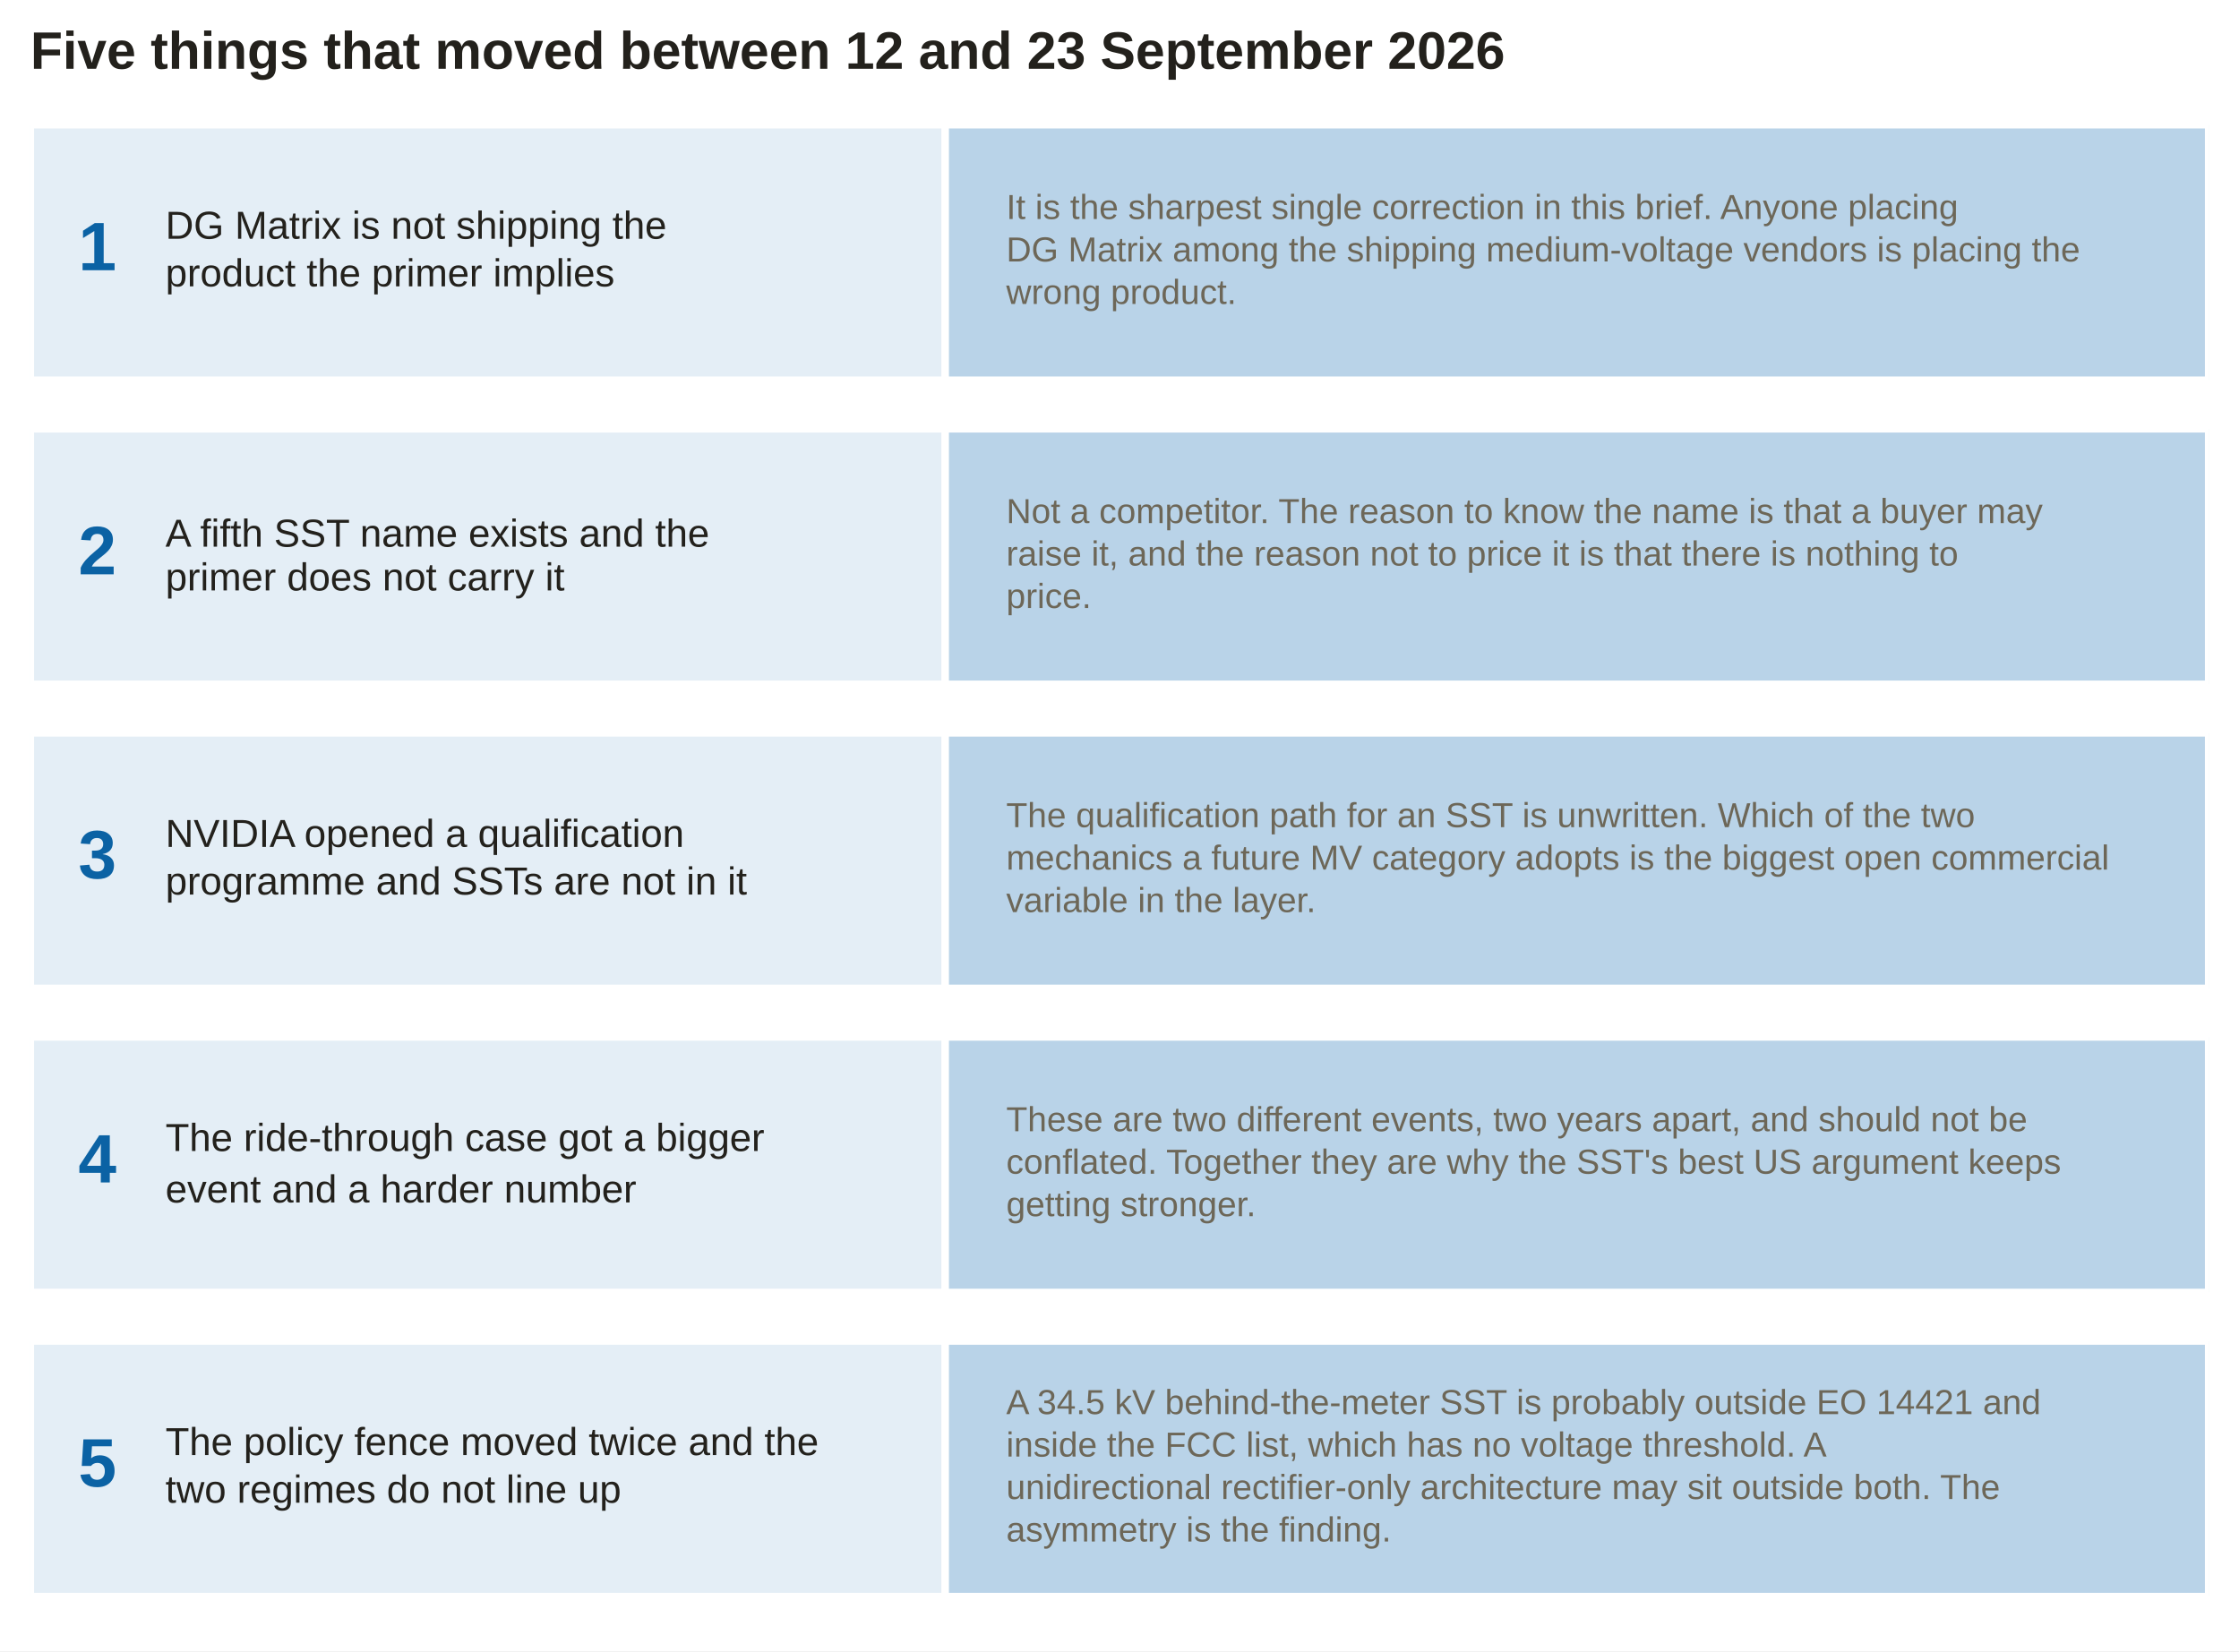
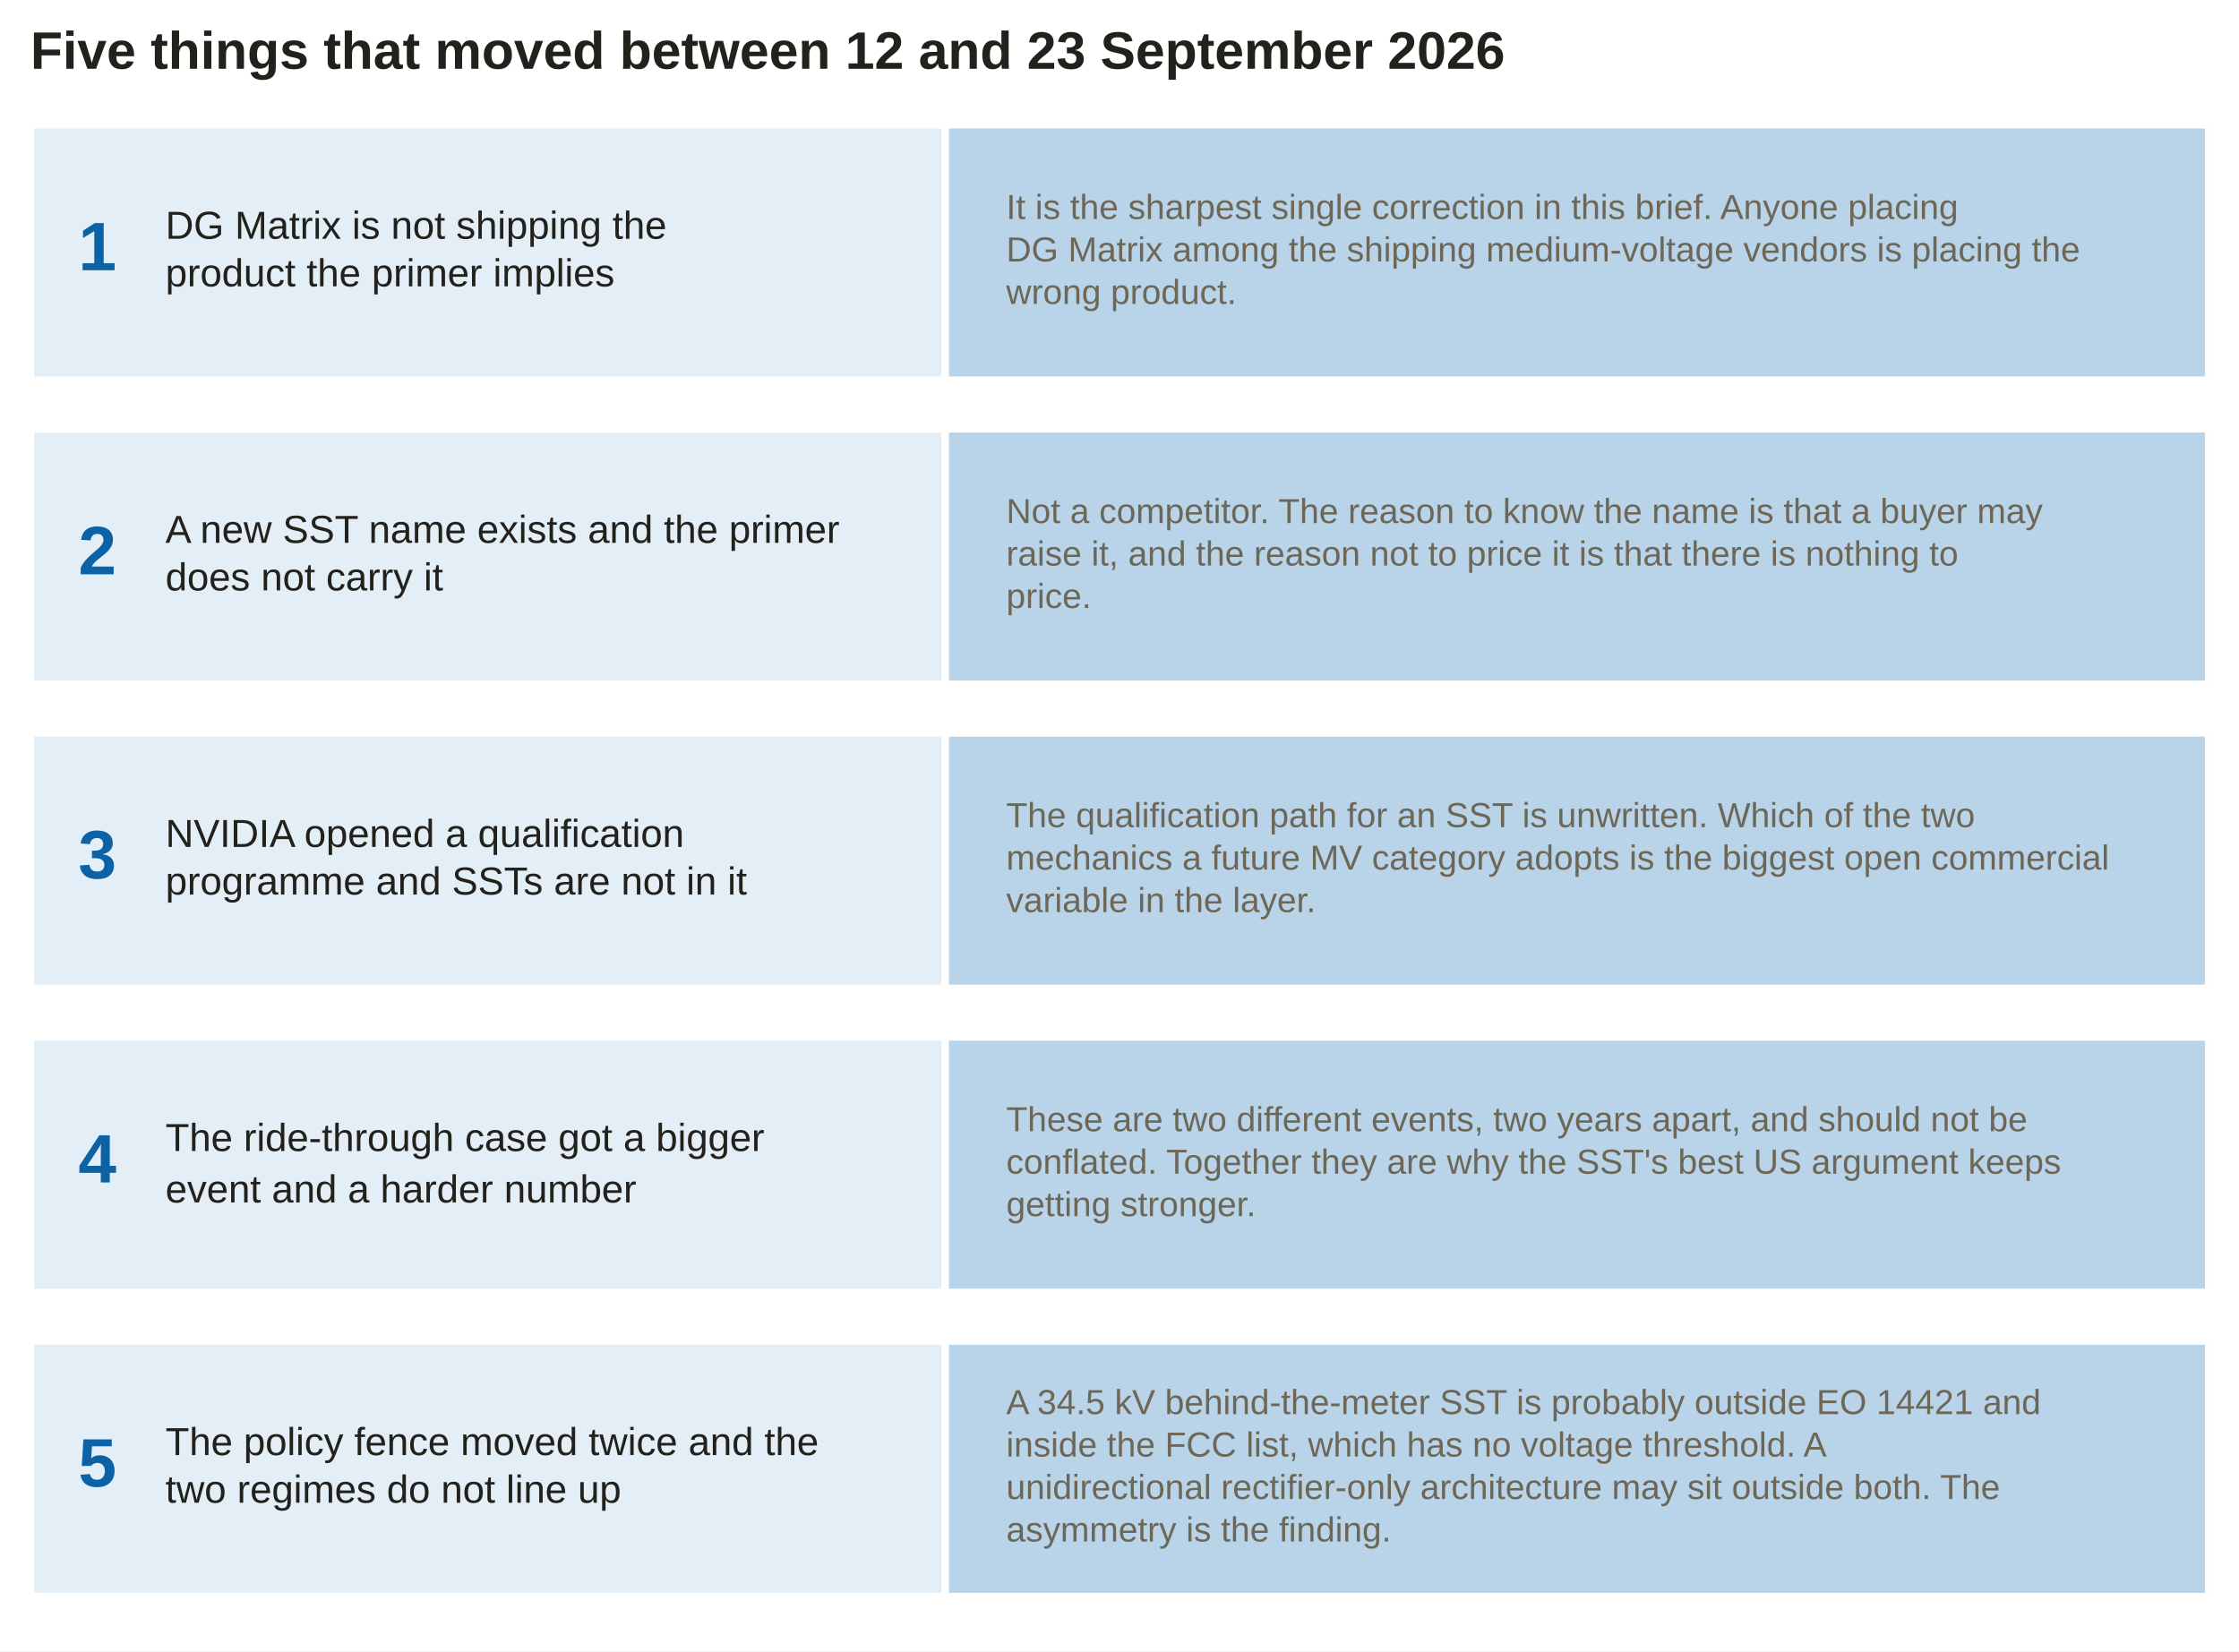
<svg xmlns="http://www.w3.org/2000/svg" width="424.44pt" height="313.088pt" viewBox="0 0 424.44 313.088" version="1.1">
  <defs>
    <style type="text/css">*{stroke-linejoin: round; stroke-linecap: butt}</style>
  </defs>
  <g id="figure_1">
    <g id="patch_1">
      <path d="M 0 313.088  L 424.44 313.088  L 424.44 0  L 0 0  z " style="fill: #ffffff" />
    </g>
    <g id="axes_1">
      <g id="patch_2">
        <path d="M 5.76 307.328  L 418.68 307.328  L 418.68 19.04  L 5.76 19.04  z " style="fill: #ffffff" />
      </g>
      <g id="matplotlib.axis_1" />
      <g id="matplotlib.axis_2" />
      <g id="patch_3">
-         <path d="M 5.76 72.085  L 179.186 72.085  L 179.186 23.653  L 5.76 23.653  z " clip-path="url(#p2bcb16cbd5)" style="fill: #e4eef6; stroke: #ffffff; stroke-width: 1.4; stroke-linejoin: miter" />
+         <path d="M 5.76 72.085  L 179.186 72.085  L 179.186 23.653  L 5.76 23.653  z " clip-path="url(#p9a29186fc1)" style="fill: #e4eef6; stroke: #ffffff; stroke-width: 1.4; stroke-linejoin: miter" />
      </g>
      <g id="patch_4">
-         <path d="M 179.186 72.085  L 418.68 72.085  L 418.68 23.653  L 179.186 23.653  z " clip-path="url(#p2bcb16cbd5)" style="fill: #b9d3e8; stroke: #ffffff; stroke-width: 1.4; stroke-linejoin: miter" />
+         <path d="M 179.186 72.085  L 418.68 72.085  L 418.68 23.653  L 179.186 23.653  z " clip-path="url(#p9a29186fc1)" style="fill: #b9d3e8; stroke: #ffffff; stroke-width: 1.4; stroke-linejoin: miter" />
      </g>
      <g id="patch_5">
-         <path d="M 5.76 129.743  L 179.186 129.743  L 179.186 81.31  L 5.76 81.31  z " clip-path="url(#p2bcb16cbd5)" style="fill: #e4eef6; stroke: #ffffff; stroke-width: 1.4; stroke-linejoin: miter" />
+         <path d="M 5.76 129.743  L 179.186 129.743  L 179.186 81.31  L 5.76 81.31  z " clip-path="url(#p9a29186fc1)" style="fill: #e4eef6; stroke: #ffffff; stroke-width: 1.4; stroke-linejoin: miter" />
      </g>
      <g id="patch_6">
-         <path d="M 179.186 129.743  L 418.68 129.743  L 418.68 81.31  L 179.186 81.31  z " clip-path="url(#p2bcb16cbd5)" style="fill: #b9d3e8; stroke: #ffffff; stroke-width: 1.4; stroke-linejoin: miter" />
+         <path d="M 179.186 129.743  L 418.68 129.743  L 418.68 81.31  L 179.186 81.31  z " clip-path="url(#p9a29186fc1)" style="fill: #b9d3e8; stroke: #ffffff; stroke-width: 1.4; stroke-linejoin: miter" />
      </g>
      <g id="patch_7">
-         <path d="M 5.76 187.4  L 179.186 187.4  L 179.186 138.968  L 5.76 138.968  z " clip-path="url(#p2bcb16cbd5)" style="fill: #e4eef6; stroke: #ffffff; stroke-width: 1.4; stroke-linejoin: miter" />
+         <path d="M 5.76 187.4  L 179.186 187.4  L 179.186 138.968  L 5.76 138.968  z " clip-path="url(#p9a29186fc1)" style="fill: #e4eef6; stroke: #ffffff; stroke-width: 1.4; stroke-linejoin: miter" />
      </g>
      <g id="patch_8">
-         <path d="M 179.186 187.4  L 418.68 187.4  L 418.68 138.968  L 179.186 138.968  z " clip-path="url(#p2bcb16cbd5)" style="fill: #b9d3e8; stroke: #ffffff; stroke-width: 1.4; stroke-linejoin: miter" />
+         <path d="M 179.186 187.4  L 418.68 187.4  L 418.68 138.968  L 179.186 138.968  z " clip-path="url(#p9a29186fc1)" style="fill: #b9d3e8; stroke: #ffffff; stroke-width: 1.4; stroke-linejoin: miter" />
      </g>
      <g id="patch_9">
-         <path d="M 5.76 245.058  L 179.186 245.058  L 179.186 196.626  L 5.76 196.626  z " clip-path="url(#p2bcb16cbd5)" style="fill: #e4eef6; stroke: #ffffff; stroke-width: 1.4; stroke-linejoin: miter" />
+         <path d="M 5.76 245.058  L 179.186 245.058  L 179.186 196.626  L 5.76 196.626  z " clip-path="url(#p9a29186fc1)" style="fill: #e4eef6; stroke: #ffffff; stroke-width: 1.4; stroke-linejoin: miter" />
      </g>
      <g id="patch_10">
-         <path d="M 179.186 245.058  L 418.68 245.058  L 418.68 196.626  L 179.186 196.626  z " clip-path="url(#p2bcb16cbd5)" style="fill: #b9d3e8; stroke: #ffffff; stroke-width: 1.4; stroke-linejoin: miter" />
+         <path d="M 179.186 245.058  L 418.68 245.058  L 418.68 196.626  L 179.186 196.626  z " clip-path="url(#p9a29186fc1)" style="fill: #b9d3e8; stroke: #ffffff; stroke-width: 1.4; stroke-linejoin: miter" />
      </g>
      <g id="patch_11">
-         <path d="M 5.76 302.716  L 179.186 302.716  L 179.186 254.283  L 5.76 254.283  z " clip-path="url(#p2bcb16cbd5)" style="fill: #e4eef6; stroke: #ffffff; stroke-width: 1.4; stroke-linejoin: miter" />
+         <path d="M 5.76 302.716  L 179.186 302.716  L 179.186 254.283  L 5.76 254.283  z " clip-path="url(#p9a29186fc1)" style="fill: #e4eef6; stroke: #ffffff; stroke-width: 1.4; stroke-linejoin: miter" />
      </g>
      <g id="patch_12">
-         <path d="M 179.186 302.716  L 418.68 302.716  L 418.68 254.283  L 179.186 254.283  z " clip-path="url(#p2bcb16cbd5)" style="fill: #b9d3e8; stroke: #ffffff; stroke-width: 1.4; stroke-linejoin: miter" />
+         <path d="M 179.186 302.716  L 418.68 302.716  L 418.68 254.283  L 179.186 254.283  z " clip-path="url(#p9a29186fc1)" style="fill: #b9d3e8; stroke: #ffffff; stroke-width: 1.4; stroke-linejoin: miter" />
      </g>
      <g id="text_1">
        <text style="font-weight: 700; font-size: 13px; font-family: 'Arial', 'Liberation Sans', 'DejaVu Sans', sans-serif; text-anchor: start; fill: #0b62a4" x="14.844" y="51.233" transform="rotate(-0 14.84424 51.23333)">1</text>
      </g>
      <g id="text_2">
        <text style="font-size: 7.4px; font-family: 'Arial', 'Liberation Sans', 'DejaVu Sans', sans-serif; fill: #23211c" transform="translate(31.36104 45.26859)">DG Matrix is not shipping the</text>
        <text style="font-size: 7.4px; font-family: 'Arial', 'Liberation Sans', 'DejaVu Sans', sans-serif; fill: #23211c" transform="translate(31.36104 54.29674)">product the primer implies</text>
      </g>
      <g id="text_3">
        <text style="font-size: 6.6px; font-family: 'Arial', 'Liberation Sans', 'DejaVu Sans', sans-serif; fill: #6d6758" transform="translate(190.7482 41.52366)">It is the sharpest single correction in this brief. Anyone placing</text>
        <text style="font-size: 6.6px; font-family: 'Arial', 'Liberation Sans', 'DejaVu Sans', sans-serif; fill: #6d6758" transform="translate(190.7482 49.57579)">DG Matrix among the shipping medium-voltage vendors is placing the</text>
        <text style="font-size: 6.6px; font-family: 'Arial', 'Liberation Sans', 'DejaVu Sans', sans-serif; fill: #6d6758" transform="translate(190.7482 57.62792)">wrong product.</text>
      </g>
      <g id="text_4">
        <text style="font-weight: 700; font-size: 13px; font-family: 'Arial', 'Liberation Sans', 'DejaVu Sans', sans-serif; text-anchor: start; fill: #0b62a4" x="14.844" y="108.891" transform="rotate(-0 14.84424 108.8909)">2</text>
      </g>
      <g id="text_5">
-         <text style="font-size: 7.4px; font-family: 'Arial', 'Liberation Sans', 'DejaVu Sans', sans-serif; fill: #23211c" transform="translate(31.36104 103.6575)">A fifth SST name exists and the</text>
-         <text style="font-size: 7.4px; font-family: 'Arial', 'Liberation Sans', 'DejaVu Sans', sans-serif; fill: #23211c" transform="translate(31.36104 111.9543)">primer does not carry it</text>
+         <text style="font-size: 7.4px; font-family: 'Arial', 'Liberation Sans', 'DejaVu Sans', sans-serif; fill: #23211c" transform="translate(31.36104 102.9262)">A new SST name exists and the primer</text>
+         <text style="font-size: 7.4px; font-family: 'Arial', 'Liberation Sans', 'DejaVu Sans', sans-serif; fill: #23211c" transform="translate(31.36104 111.9543)">does not carry it</text>
      </g>
      <g id="text_6">
        <text style="font-size: 6.6px; font-family: 'Arial', 'Liberation Sans', 'DejaVu Sans', sans-serif; fill: #6d6758" transform="translate(190.7482 99.18126)">Not a competitor. The reason to know the name is that a buyer may</text>
        <text style="font-size: 6.6px; font-family: 'Arial', 'Liberation Sans', 'DejaVu Sans', sans-serif; fill: #6d6758" transform="translate(190.7482 107.2334)">raise it, and the reason not to price it is that there is nothing to</text>
        <text style="font-size: 6.6px; font-family: 'Arial', 'Liberation Sans', 'DejaVu Sans', sans-serif; fill: #6d6758" transform="translate(190.7482 115.2855)">price.</text>
      </g>
      <g id="text_7">
        <text style="font-weight: 700; font-size: 13px; font-family: 'Arial', 'Liberation Sans', 'DejaVu Sans', sans-serif; text-anchor: start; fill: #0b62a4" x="14.844" y="166.549" transform="rotate(-0 14.84424 166.5485)">3</text>
      </g>
      <g id="text_8">
        <text style="font-size: 7.4px; font-family: 'Arial', 'Liberation Sans', 'DejaVu Sans', sans-serif; fill: #23211c" transform="translate(31.36104 160.5838)">NVIDIA opened a qualification</text>
        <text style="font-size: 7.4px; font-family: 'Arial', 'Liberation Sans', 'DejaVu Sans', sans-serif; fill: #23211c" transform="translate(31.36104 169.6119)">programme and SSTs are not in it</text>
      </g>
      <g id="text_9">
        <text style="font-size: 6.6px; font-family: 'Arial', 'Liberation Sans', 'DejaVu Sans', sans-serif; fill: #6d6758" transform="translate(190.7482 156.8389)">The qualification path for an SST is unwritten. Which of the two</text>
        <text style="font-size: 6.6px; font-family: 'Arial', 'Liberation Sans', 'DejaVu Sans', sans-serif; fill: #6d6758" transform="translate(190.7482 164.891)">mechanics a future MV category adopts is the biggest open commercial</text>
        <text style="font-size: 6.6px; font-family: 'Arial', 'Liberation Sans', 'DejaVu Sans', sans-serif; fill: #6d6758" transform="translate(190.7482 172.9431)">variable in the layer.</text>
      </g>
      <g id="text_10">
        <text style="font-weight: 700; font-size: 13px; font-family: 'Arial', 'Liberation Sans', 'DejaVu Sans', sans-serif; text-anchor: start; fill: #0b62a4" x="14.844" y="224.206" transform="rotate(-0 14.84424 224.2061)">4</text>
      </g>
      <g id="text_11">
        <text style="font-size: 7.4px; font-family: 'Arial', 'Liberation Sans', 'DejaVu Sans', sans-serif; fill: #23211c" transform="translate(31.36104 218.2414)">The ride-through case got a bigger</text>
        <text style="font-size: 7.4px; font-family: 'Arial', 'Liberation Sans', 'DejaVu Sans', sans-serif; fill: #23211c" transform="translate(31.36104 228.0009)">event and a harder number</text>
      </g>
      <g id="text_12">
        <text style="font-size: 6.6px; font-family: 'Arial', 'Liberation Sans', 'DejaVu Sans', sans-serif; fill: #6d6758" transform="translate(190.7482 214.4965)">These are two different events, two years apart, and should not be</text>
        <text style="font-size: 6.6px; font-family: 'Arial', 'Liberation Sans', 'DejaVu Sans', sans-serif; fill: #6d6758" transform="translate(190.7482 222.5486)">conflated. Together they are why the SST's best US argument keeps</text>
        <text style="font-size: 6.6px; font-family: 'Arial', 'Liberation Sans', 'DejaVu Sans', sans-serif; fill: #6d6758" transform="translate(190.7482 230.6007)">getting stronger.</text>
      </g>
      <g id="text_13">
        <text style="font-weight: 700; font-size: 13px; font-family: 'Arial', 'Liberation Sans', 'DejaVu Sans', sans-serif; text-anchor: start; fill: #0b62a4" x="14.844" y="281.864" transform="rotate(-0 14.84424 281.8637)">5</text>
      </g>
      <g id="text_14">
        <text style="font-size: 7.4px; font-family: 'Arial', 'Liberation Sans', 'DejaVu Sans', sans-serif; fill: #23211c" transform="translate(31.36104 275.899)">The policy fence moved twice and the</text>
        <text style="font-size: 7.4px; font-family: 'Arial', 'Liberation Sans', 'DejaVu Sans', sans-serif; fill: #23211c" transform="translate(31.36104 284.9271)">two regimes do not line up</text>
      </g>
      <g id="text_15">
        <text style="font-size: 6.6px; font-family: 'Arial', 'Liberation Sans', 'DejaVu Sans', sans-serif; fill: #6d6758" transform="translate(190.7482 268.128)">A 34.5 kV behind-the-meter SST is probably outside EO 14421 and</text>
        <text style="font-size: 6.6px; font-family: 'Arial', 'Liberation Sans', 'DejaVu Sans', sans-serif; fill: #6d6758" transform="translate(190.7482 276.1801)">inside the FCC list, which has no voltage threshold. A</text>
        <text style="font-size: 6.6px; font-family: 'Arial', 'Liberation Sans', 'DejaVu Sans', sans-serif; fill: #6d6758" transform="translate(190.7482 284.2323)">unidirectional rectifier-only architecture may sit outside both. The</text>
        <text style="font-size: 6.6px; font-family: 'Arial', 'Liberation Sans', 'DejaVu Sans', sans-serif; fill: #6d6758" transform="translate(190.7482 292.2844)">asymmetry is the finding.</text>
      </g>
      <g id="text_16">
        <text style="font-weight: 700; font-size: 10px; font-family: 'Arial', 'Liberation Sans', 'DejaVu Sans', sans-serif; text-anchor: start; fill: #23211c" x="5.76" y="13.04" transform="rotate(-0 5.76 13.04027)">Five things that moved between 12 and 23 September 2026</text>
      </g>
    </g>
  </g>
  <defs>
-     <clipPath id="p2bcb16cbd5">
+     <clipPath id="p9a29186fc1">
      <rect x="5.76" y="19.04" width="412.92" height="288.288" />
    </clipPath>
  </defs>
</svg>
